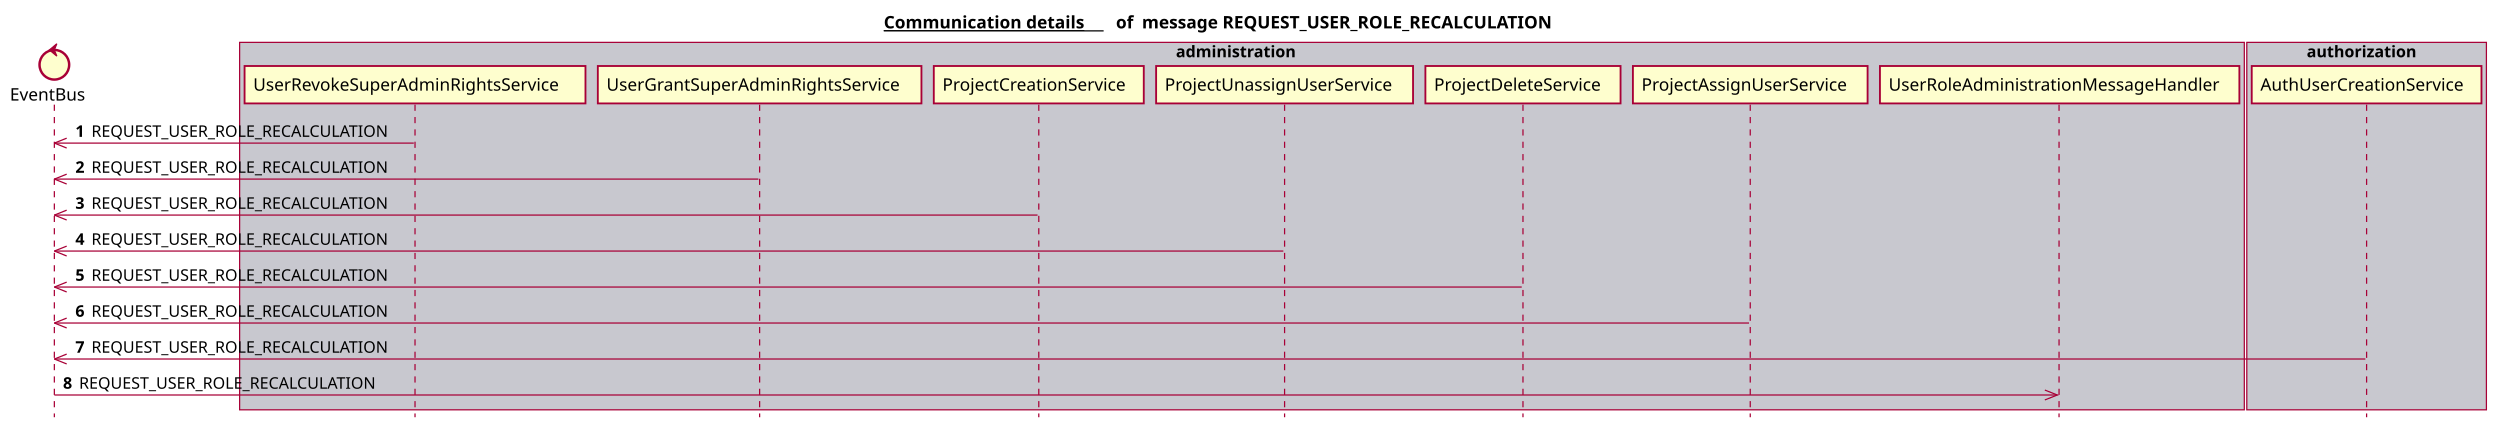
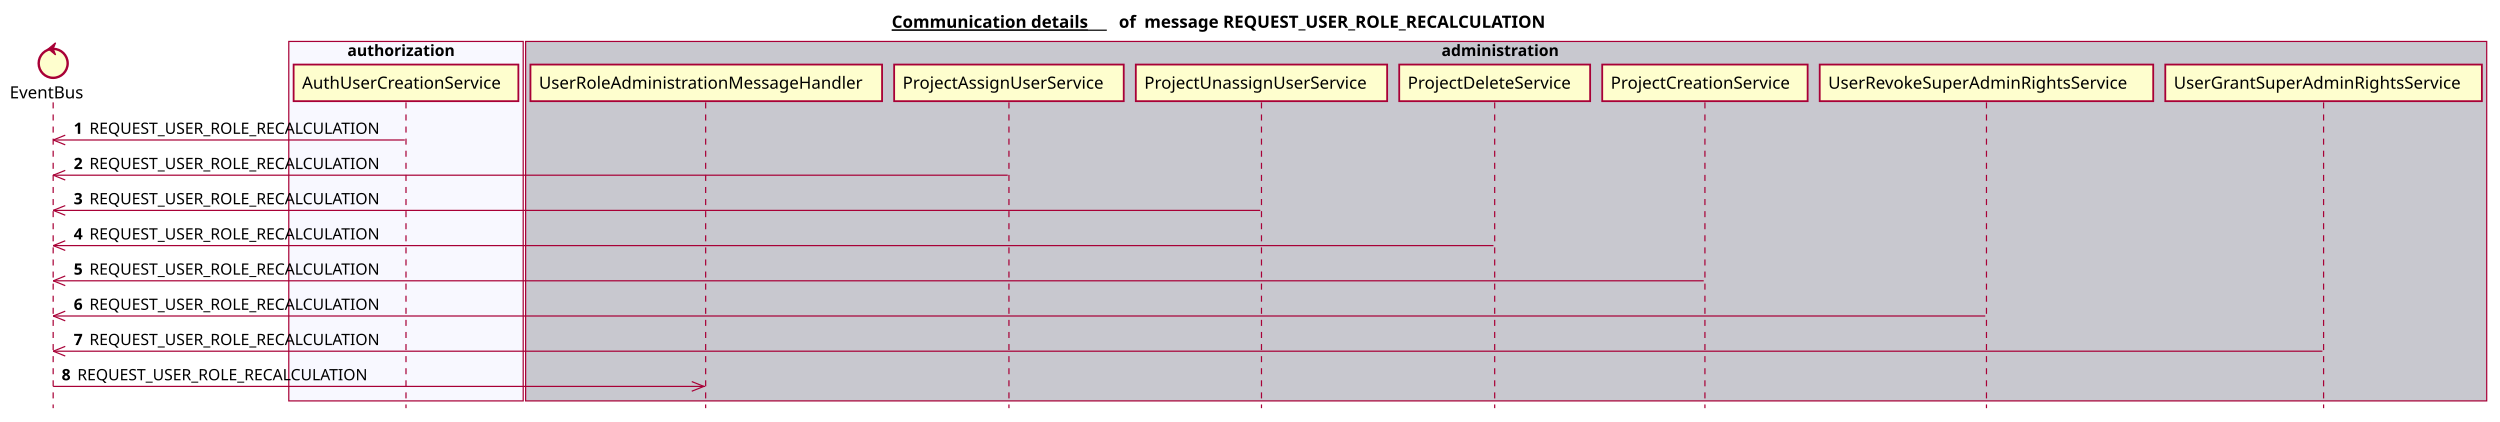
- <svg xmlns="http://www.w3.org/2000/svg" contentScriptType="application/ecmascript" contentStyleType="text/css" height="349px" preserveAspectRatio="none" style="width:2024px;height:349px;" version="1.1" viewBox="0 0 2024 349" width="2024px" zoomAndPan="magnify">
+ <svg xmlns="http://www.w3.org/2000/svg" contentScriptType="application/ecmascript" contentStyleType="text/css" height="349px" preserveAspectRatio="none" style="width:2069px;height:349px;" version="1.1" viewBox="0 0 2069 349" width="2069px" zoomAndPan="magnify">
  <defs />
  <g>
-     <text fill="#000000" font-family="sans-serif" font-size="14" font-weight="bold" lengthAdjust="spacingAndGlyphs" text-decoration="underline" textLength="178" x="715.5" y="22.995">Communication details</text>
-     <line style="stroke: #000000; stroke-width: 1.0;" x1="715.5" x2="893.5" y1="24.995" y2="24.995" />
-     <text fill="#000000" font-family="sans-serif" font-size="14" font-weight="bold" lengthAdjust="spacingAndGlyphs" textLength="16" x="903.5" y="22.995">of</text>
-     <text fill="#000000" font-family="sans-serif" font-size="14" font-weight="bold" lengthAdjust="spacingAndGlyphs" textLength="377" x="924.5" y="22.995">message REQUEST_USER_ROLE_RECALCULATION</text>
-     <rect fill="#C8C8CF" height="297.492" style="stroke: #A80036; stroke-width: 1.0;" width="1623" x="194" y="34.297" />
-     <text fill="#000000" font-family="sans-serif" font-size="13" font-weight="bold" lengthAdjust="spacingAndGlyphs" textLength="107" x="952" y="46.364">administration</text>
-     <rect fill="#C8C8CF" height="297.492" style="stroke: #A80036; stroke-width: 1.0;" width="194" x="1819" y="34.297" />
-     <text fill="#000000" font-family="sans-serif" font-size="13" font-weight="bold" lengthAdjust="spacingAndGlyphs" textLength="97" x="1867.5" y="46.364">authorization</text>
+     <text fill="#000000" font-family="sans-serif" font-size="14" font-weight="bold" lengthAdjust="spacingAndGlyphs" text-decoration="underline" textLength="178" x="738" y="22.995">Communication details</text>
+     <line style="stroke: #000000; stroke-width: 1.0;" x1="738" x2="916" y1="24.995" y2="24.995" />
+     <text fill="#000000" font-family="sans-serif" font-size="14" font-weight="bold" lengthAdjust="spacingAndGlyphs" textLength="16" x="926" y="22.995">of</text>
+     <text fill="#000000" font-family="sans-serif" font-size="14" font-weight="bold" lengthAdjust="spacingAndGlyphs" textLength="377" x="947" y="22.995">message REQUEST_USER_ROLE_RECALCULATION</text>
+     <rect fill="#F8F8FF" height="297.492" style="stroke: #A80036; stroke-width: 1.0;" width="194" x="239" y="34.297" />
+     <text fill="#000000" font-family="sans-serif" font-size="13" font-weight="bold" lengthAdjust="spacingAndGlyphs" textLength="97" x="287.5" y="46.364">authorization</text>
+     <rect fill="#C8C8CF" height="297.492" style="stroke: #A80036; stroke-width: 1.0;" width="1623" x="435" y="34.297" />
+     <text fill="#000000" font-family="sans-serif" font-size="13" font-weight="bold" lengthAdjust="spacingAndGlyphs" textLength="107" x="1193" y="46.364">administration</text>
    <line style="stroke: #A80036; stroke-width: 1.0; stroke-dasharray: 5.0,5.0;" x1="44" x2="44" y1="84.727" y2="337.789" />
    <line style="stroke: #A80036; stroke-width: 1.0; stroke-dasharray: 5.0,5.0;" x1="336" x2="336" y1="84.727" y2="337.789" />
-     <line style="stroke: #A80036; stroke-width: 1.0; stroke-dasharray: 5.0,5.0;" x1="615" x2="615" y1="84.727" y2="337.789" />
-     <line style="stroke: #A80036; stroke-width: 1.0; stroke-dasharray: 5.0,5.0;" x1="841" x2="841" y1="84.727" y2="337.789" />
-     <line style="stroke: #A80036; stroke-width: 1.0; stroke-dasharray: 5.0,5.0;" x1="1040" x2="1040" y1="84.727" y2="337.789" />
-     <line style="stroke: #A80036; stroke-width: 1.0; stroke-dasharray: 5.0,5.0;" x1="1233" x2="1233" y1="84.727" y2="337.789" />
-     <line style="stroke: #A80036; stroke-width: 1.0; stroke-dasharray: 5.0,5.0;" x1="1417" x2="1417" y1="84.727" y2="337.789" />
-     <line style="stroke: #A80036; stroke-width: 1.0; stroke-dasharray: 5.0,5.0;" x1="1667" x2="1667" y1="84.727" y2="337.789" />
-     <line style="stroke: #A80036; stroke-width: 1.0; stroke-dasharray: 5.0,5.0;" x1="1916" x2="1916" y1="84.727" y2="337.789" />
+     <line style="stroke: #A80036; stroke-width: 1.0; stroke-dasharray: 5.0,5.0;" x1="584" x2="584" y1="84.727" y2="337.789" />
+     <line style="stroke: #A80036; stroke-width: 1.0; stroke-dasharray: 5.0,5.0;" x1="835" x2="835" y1="84.727" y2="337.789" />
+     <line style="stroke: #A80036; stroke-width: 1.0; stroke-dasharray: 5.0,5.0;" x1="1044" x2="1044" y1="84.727" y2="337.789" />
+     <line style="stroke: #A80036; stroke-width: 1.0; stroke-dasharray: 5.0,5.0;" x1="1237" x2="1237" y1="84.727" y2="337.789" />
+     <line style="stroke: #A80036; stroke-width: 1.0; stroke-dasharray: 5.0,5.0;" x1="1411" x2="1411" y1="84.727" y2="337.789" />
+     <line style="stroke: #A80036; stroke-width: 1.0; stroke-dasharray: 5.0,5.0;" x1="1644" x2="1644" y1="84.727" y2="337.789" />
+     <line style="stroke: #A80036; stroke-width: 1.0; stroke-dasharray: 5.0,5.0;" x1="1923" x2="1923" y1="84.727" y2="337.789" />
    <text fill="#000000" font-family="sans-serif" font-size="14" lengthAdjust="spacingAndGlyphs" textLength="66" x="8" y="81.425">EventBus</text>
    <ellipse cx="44" cy="52.43" fill="#FEFECE" rx="12" ry="12" style="stroke: #A80036; stroke-width: 2.0;" />
    <polygon fill="#A80036" points="40,40.43,46,35.43,44,40.43,46,45.43,40,40.43" style="stroke: #A80036; stroke-width: 1.0;" />
-     <rect fill="#FEFECE" height="30.297" style="stroke: #A80036; stroke-width: 1.5;" width="276" x="198" y="53.43" />
-     <text fill="#000000" font-family="sans-serif" font-size="14" lengthAdjust="spacingAndGlyphs" textLength="262" x="205" y="73.425">UserRevokeSuperAdminRightsService</text>
-     <rect fill="#FEFECE" height="30.297" style="stroke: #A80036; stroke-width: 1.5;" width="262" x="484" y="53.43" />
-     <text fill="#000000" font-family="sans-serif" font-size="14" lengthAdjust="spacingAndGlyphs" textLength="248" x="491" y="73.425">UserGrantSuperAdminRightsService</text>
-     <rect fill="#FEFECE" height="30.297" style="stroke: #A80036; stroke-width: 1.5;" width="170" x="756" y="53.43" />
-     <text fill="#000000" font-family="sans-serif" font-size="14" lengthAdjust="spacingAndGlyphs" textLength="156" x="763" y="73.425">ProjectCreationService</text>
-     <rect fill="#FEFECE" height="30.297" style="stroke: #A80036; stroke-width: 1.5;" width="208" x="936" y="53.43" />
-     <text fill="#000000" font-family="sans-serif" font-size="14" lengthAdjust="spacingAndGlyphs" textLength="194" x="943" y="73.425">ProjectUnassignUserService</text>
-     <rect fill="#FEFECE" height="30.297" style="stroke: #A80036; stroke-width: 1.5;" width="158" x="1154" y="53.43" />
-     <text fill="#000000" font-family="sans-serif" font-size="14" lengthAdjust="spacingAndGlyphs" textLength="144" x="1161" y="73.425">ProjectDeleteService</text>
-     <rect fill="#FEFECE" height="30.297" style="stroke: #A80036; stroke-width: 1.5;" width="190" x="1322" y="53.43" />
-     <text fill="#000000" font-family="sans-serif" font-size="14" lengthAdjust="spacingAndGlyphs" textLength="176" x="1329" y="73.425">ProjectAssignUserService</text>
-     <rect fill="#FEFECE" height="30.297" style="stroke: #A80036; stroke-width: 1.5;" width="291" x="1522" y="53.43" />
-     <text fill="#000000" font-family="sans-serif" font-size="14" lengthAdjust="spacingAndGlyphs" textLength="277" x="1529" y="73.425">UserRoleAdministrationMessageHandler</text>
-     <rect fill="#FEFECE" height="30.297" style="stroke: #A80036; stroke-width: 1.5;" width="186" x="1823" y="53.43" />
-     <text fill="#000000" font-family="sans-serif" font-size="14" lengthAdjust="spacingAndGlyphs" textLength="172" x="1830" y="73.425">AuthUserCreationService</text>
+     <rect fill="#FEFECE" height="30.297" style="stroke: #A80036; stroke-width: 1.5;" width="186" x="243" y="53.43" />
+     <text fill="#000000" font-family="sans-serif" font-size="14" lengthAdjust="spacingAndGlyphs" textLength="172" x="250" y="73.425">AuthUserCreationService</text>
+     <rect fill="#FEFECE" height="30.297" style="stroke: #A80036; stroke-width: 1.5;" width="291" x="439" y="53.43" />
+     <text fill="#000000" font-family="sans-serif" font-size="14" lengthAdjust="spacingAndGlyphs" textLength="277" x="446" y="73.425">UserRoleAdministrationMessageHandler</text>
+     <rect fill="#FEFECE" height="30.297" style="stroke: #A80036; stroke-width: 1.5;" width="190" x="740" y="53.43" />
+     <text fill="#000000" font-family="sans-serif" font-size="14" lengthAdjust="spacingAndGlyphs" textLength="176" x="747" y="73.425">ProjectAssignUserService</text>
+     <rect fill="#FEFECE" height="30.297" style="stroke: #A80036; stroke-width: 1.5;" width="208" x="940" y="53.43" />
+     <text fill="#000000" font-family="sans-serif" font-size="14" lengthAdjust="spacingAndGlyphs" textLength="194" x="947" y="73.425">ProjectUnassignUserService</text>
+     <rect fill="#FEFECE" height="30.297" style="stroke: #A80036; stroke-width: 1.5;" width="158" x="1158" y="53.43" />
+     <text fill="#000000" font-family="sans-serif" font-size="14" lengthAdjust="spacingAndGlyphs" textLength="144" x="1165" y="73.425">ProjectDeleteService</text>
+     <rect fill="#FEFECE" height="30.297" style="stroke: #A80036; stroke-width: 1.5;" width="170" x="1326" y="53.43" />
+     <text fill="#000000" font-family="sans-serif" font-size="14" lengthAdjust="spacingAndGlyphs" textLength="156" x="1333" y="73.425">ProjectCreationService</text>
+     <rect fill="#FEFECE" height="30.297" style="stroke: #A80036; stroke-width: 1.5;" width="276" x="1506" y="53.43" />
+     <text fill="#000000" font-family="sans-serif" font-size="14" lengthAdjust="spacingAndGlyphs" textLength="262" x="1513" y="73.425">UserRevokeSuperAdminRightsService</text>
+     <rect fill="#FEFECE" height="30.297" style="stroke: #A80036; stroke-width: 1.5;" width="262" x="1792" y="53.43" />
+     <text fill="#000000" font-family="sans-serif" font-size="14" lengthAdjust="spacingAndGlyphs" textLength="248" x="1799" y="73.425">UserGrantSuperAdminRightsService</text>
    <line style="stroke: #A80036; stroke-width: 1.0;" x1="44" x2="54" y1="115.859" y2="111.859" />
    <line style="stroke: #A80036; stroke-width: 1.0;" x1="44" x2="54" y1="115.859" y2="119.859" />
    <line style="stroke: #A80036; stroke-width: 1.0;" x1="44" x2="335" y1="115.859" y2="115.859" />
    <text fill="#000000" font-family="sans-serif" font-size="13" font-weight="bold" lengthAdjust="spacingAndGlyphs" textLength="9" x="61" y="110.793">1</text>
    <text fill="#000000" font-family="sans-serif" font-size="13" lengthAdjust="spacingAndGlyphs" textLength="255" x="74" y="110.793">REQUEST_USER_ROLE_RECALCULATION</text>
    <line style="stroke: #A80036; stroke-width: 1.0;" x1="44" x2="54" y1="144.992" y2="140.992" />
    <line style="stroke: #A80036; stroke-width: 1.0;" x1="44" x2="54" y1="144.992" y2="148.992" />
-     <line style="stroke: #A80036; stroke-width: 1.0;" x1="44" x2="614" y1="144.992" y2="144.992" />
+     <line style="stroke: #A80036; stroke-width: 1.0;" x1="44" x2="834" y1="144.992" y2="144.992" />
    <text fill="#000000" font-family="sans-serif" font-size="13" font-weight="bold" lengthAdjust="spacingAndGlyphs" textLength="9" x="61" y="139.926">2</text>
    <text fill="#000000" font-family="sans-serif" font-size="13" lengthAdjust="spacingAndGlyphs" textLength="255" x="74" y="139.926">REQUEST_USER_ROLE_RECALCULATION</text>
    <line style="stroke: #A80036; stroke-width: 1.0;" x1="44" x2="54" y1="174.125" y2="170.125" />
    <line style="stroke: #A80036; stroke-width: 1.0;" x1="44" x2="54" y1="174.125" y2="178.125" />
-     <line style="stroke: #A80036; stroke-width: 1.0;" x1="44" x2="840" y1="174.125" y2="174.125" />
+     <line style="stroke: #A80036; stroke-width: 1.0;" x1="44" x2="1043" y1="174.125" y2="174.125" />
    <text fill="#000000" font-family="sans-serif" font-size="13" font-weight="bold" lengthAdjust="spacingAndGlyphs" textLength="9" x="61" y="169.059">3</text>
    <text fill="#000000" font-family="sans-serif" font-size="13" lengthAdjust="spacingAndGlyphs" textLength="255" x="74" y="169.059">REQUEST_USER_ROLE_RECALCULATION</text>
    <line style="stroke: #A80036; stroke-width: 1.0;" x1="44" x2="54" y1="203.258" y2="199.258" />
    <line style="stroke: #A80036; stroke-width: 1.0;" x1="44" x2="54" y1="203.258" y2="207.258" />
-     <line style="stroke: #A80036; stroke-width: 1.0;" x1="44" x2="1039" y1="203.258" y2="203.258" />
+     <line style="stroke: #A80036; stroke-width: 1.0;" x1="44" x2="1236" y1="203.258" y2="203.258" />
    <text fill="#000000" font-family="sans-serif" font-size="13" font-weight="bold" lengthAdjust="spacingAndGlyphs" textLength="9" x="61" y="198.192">4</text>
    <text fill="#000000" font-family="sans-serif" font-size="13" lengthAdjust="spacingAndGlyphs" textLength="255" x="74" y="198.192">REQUEST_USER_ROLE_RECALCULATION</text>
    <line style="stroke: #A80036; stroke-width: 1.0;" x1="44" x2="54" y1="232.391" y2="228.391" />
    <line style="stroke: #A80036; stroke-width: 1.0;" x1="44" x2="54" y1="232.391" y2="236.391" />
-     <line style="stroke: #A80036; stroke-width: 1.0;" x1="44" x2="1232" y1="232.391" y2="232.391" />
+     <line style="stroke: #A80036; stroke-width: 1.0;" x1="44" x2="1410" y1="232.391" y2="232.391" />
    <text fill="#000000" font-family="sans-serif" font-size="13" font-weight="bold" lengthAdjust="spacingAndGlyphs" textLength="9" x="61" y="227.325">5</text>
    <text fill="#000000" font-family="sans-serif" font-size="13" lengthAdjust="spacingAndGlyphs" textLength="255" x="74" y="227.325">REQUEST_USER_ROLE_RECALCULATION</text>
    <line style="stroke: #A80036; stroke-width: 1.0;" x1="44" x2="54" y1="261.523" y2="257.523" />
    <line style="stroke: #A80036; stroke-width: 1.0;" x1="44" x2="54" y1="261.523" y2="265.523" />
-     <line style="stroke: #A80036; stroke-width: 1.0;" x1="44" x2="1416" y1="261.523" y2="261.523" />
+     <line style="stroke: #A80036; stroke-width: 1.0;" x1="44" x2="1643" y1="261.523" y2="261.523" />
    <text fill="#000000" font-family="sans-serif" font-size="13" font-weight="bold" lengthAdjust="spacingAndGlyphs" textLength="9" x="61" y="256.457">6</text>
    <text fill="#000000" font-family="sans-serif" font-size="13" lengthAdjust="spacingAndGlyphs" textLength="255" x="74" y="256.457">REQUEST_USER_ROLE_RECALCULATION</text>
    <line style="stroke: #A80036; stroke-width: 1.0;" x1="44" x2="54" y1="290.656" y2="286.656" />
    <line style="stroke: #A80036; stroke-width: 1.0;" x1="44" x2="54" y1="290.656" y2="294.656" />
-     <line style="stroke: #A80036; stroke-width: 1.0;" x1="44" x2="1915" y1="290.656" y2="290.656" />
+     <line style="stroke: #A80036; stroke-width: 1.0;" x1="44" x2="1922" y1="290.656" y2="290.656" />
    <text fill="#000000" font-family="sans-serif" font-size="13" font-weight="bold" lengthAdjust="spacingAndGlyphs" textLength="9" x="61" y="285.59">7</text>
    <text fill="#000000" font-family="sans-serif" font-size="13" lengthAdjust="spacingAndGlyphs" textLength="255" x="74" y="285.59">REQUEST_USER_ROLE_RECALCULATION</text>
-     <line style="stroke: #A80036; stroke-width: 1.0;" x1="1665.5" x2="1655.5" y1="319.789" y2="315.789" />
-     <line style="stroke: #A80036; stroke-width: 1.0;" x1="1665.5" x2="1655.5" y1="319.789" y2="323.789" />
-     <line style="stroke: #A80036; stroke-width: 1.0;" x1="44" x2="1666.5" y1="319.789" y2="319.789" />
+     <line style="stroke: #A80036; stroke-width: 1.0;" x1="582.5" x2="572.5" y1="319.789" y2="315.789" />
+     <line style="stroke: #A80036; stroke-width: 1.0;" x1="582.5" x2="572.5" y1="319.789" y2="323.789" />
+     <line style="stroke: #A80036; stroke-width: 1.0;" x1="44" x2="583.5" y1="319.789" y2="319.789" />
    <text fill="#000000" font-family="sans-serif" font-size="13" font-weight="bold" lengthAdjust="spacingAndGlyphs" textLength="9" x="51" y="314.723">8</text>
    <text fill="#000000" font-family="sans-serif" font-size="13" lengthAdjust="spacingAndGlyphs" textLength="255" x="64" y="314.723">REQUEST_USER_ROLE_RECALCULATION</text>
  </g>
</svg>
